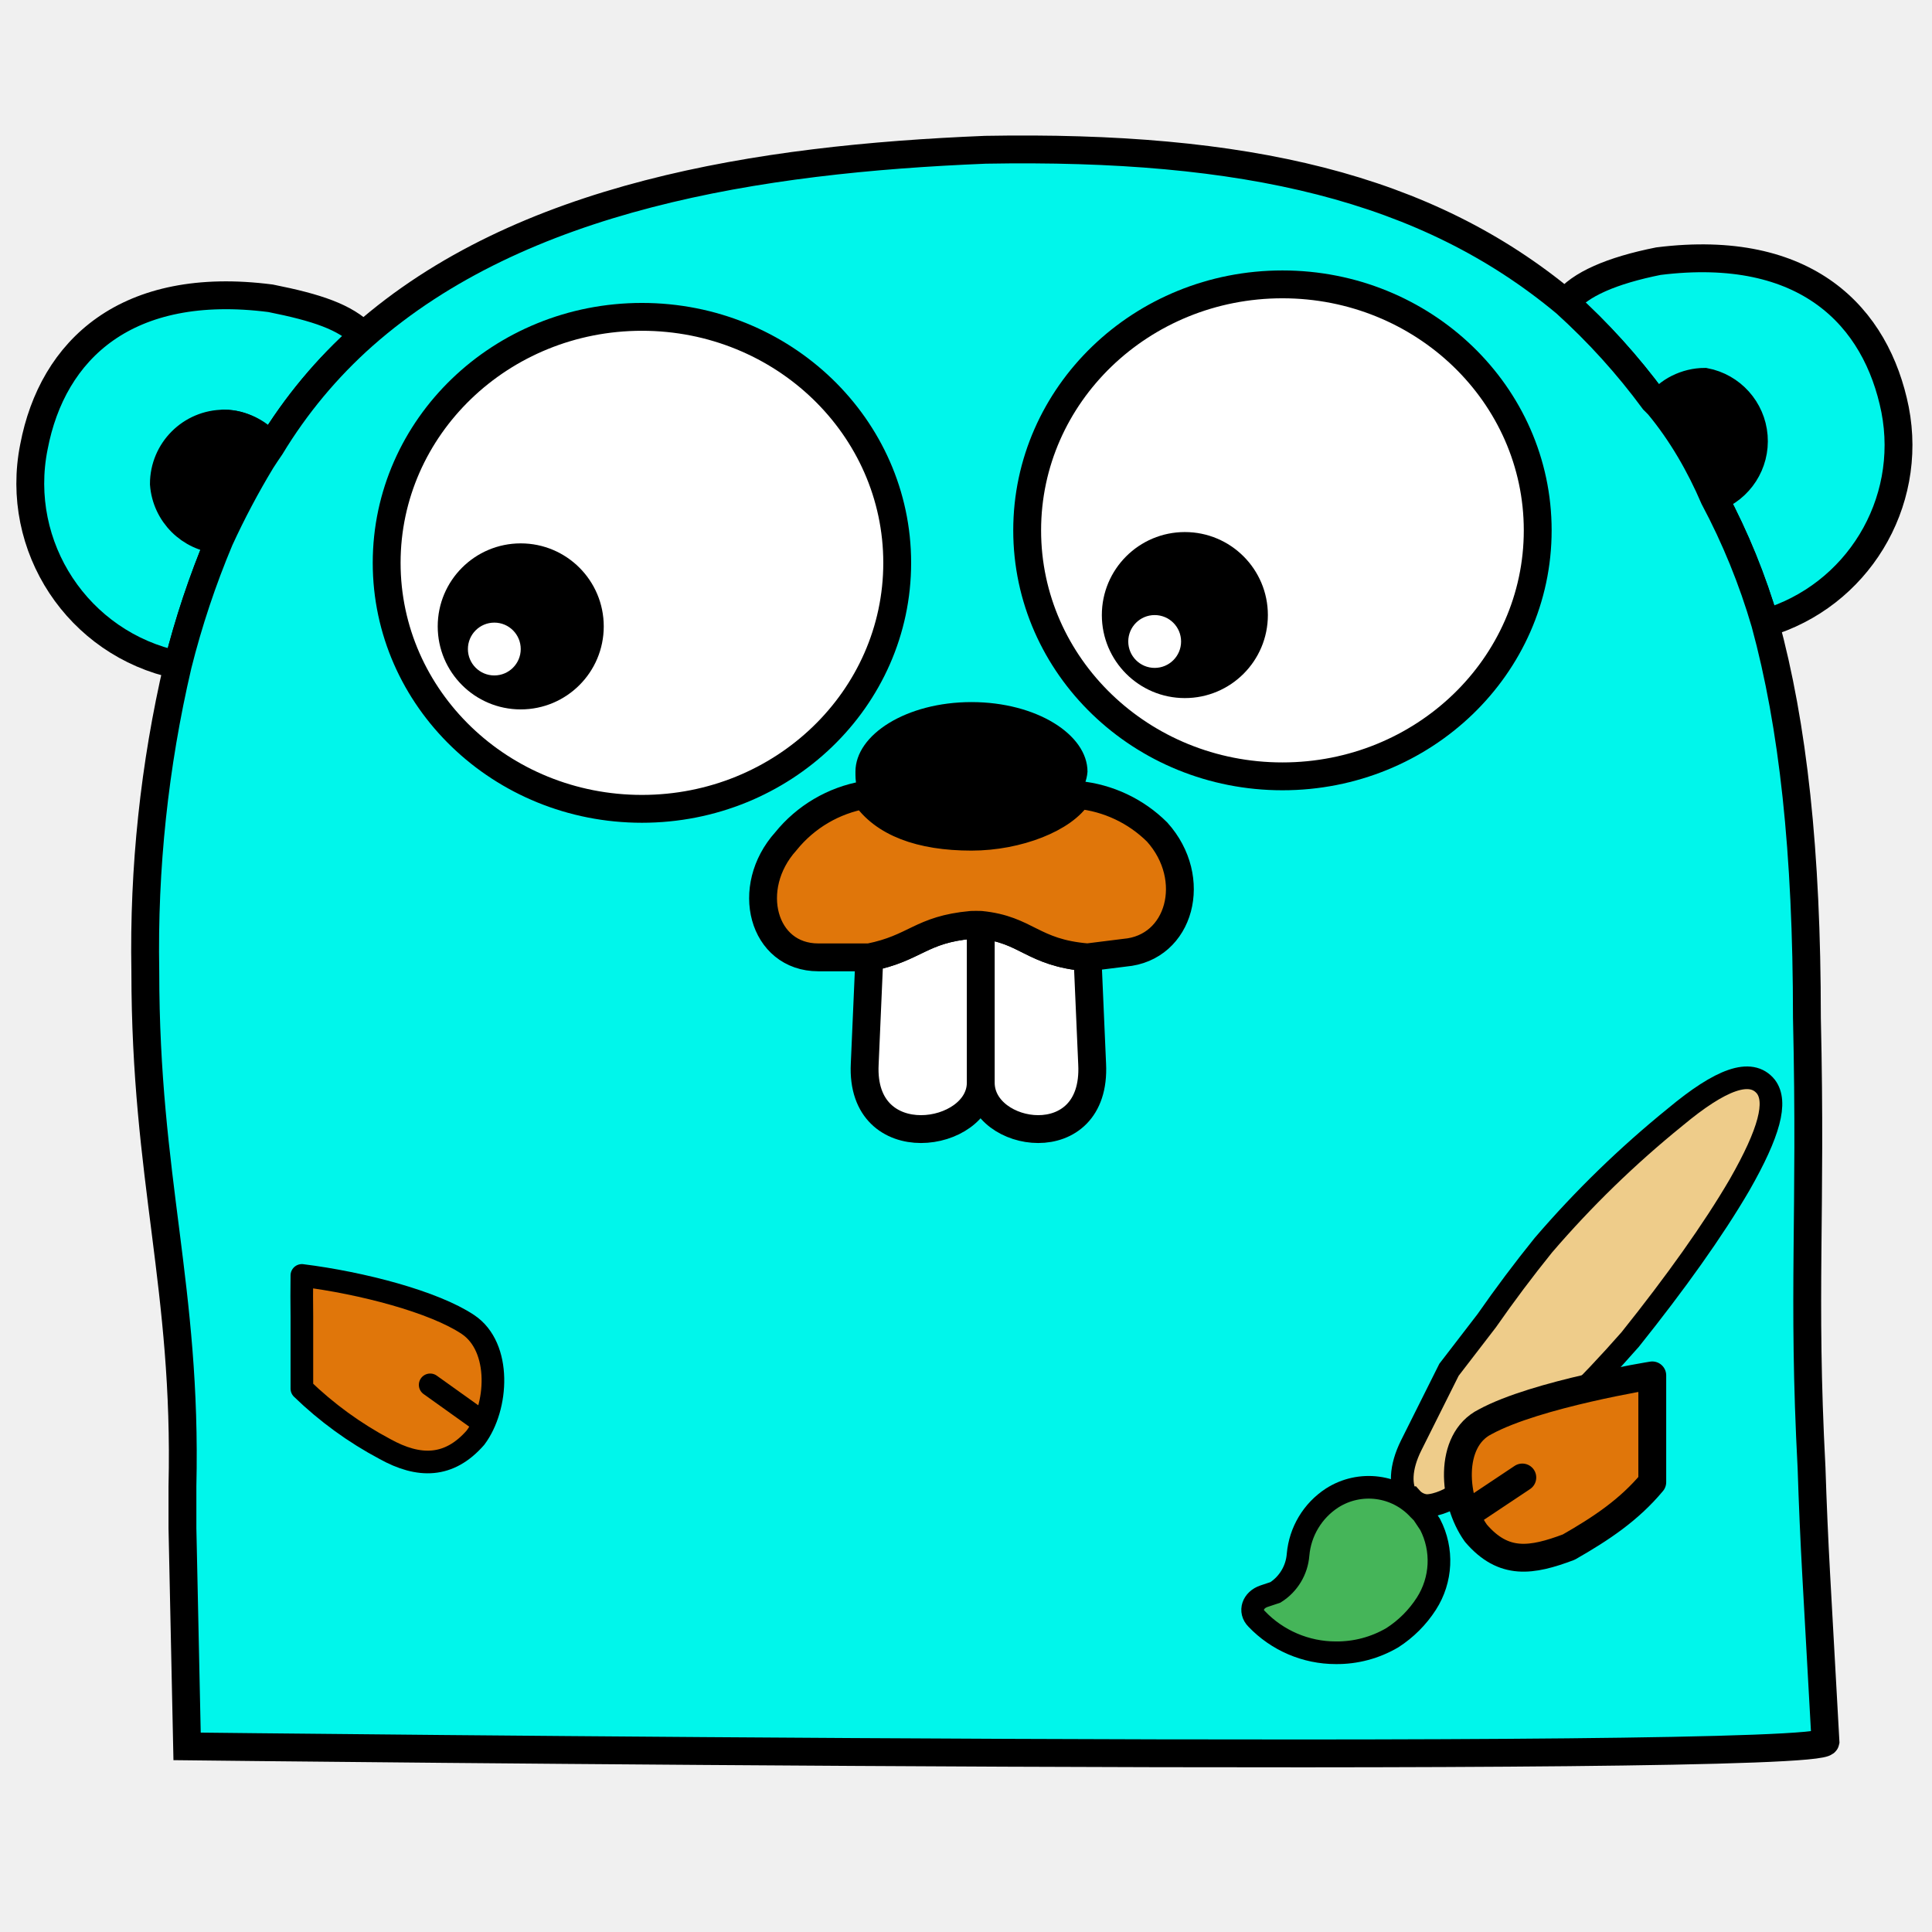
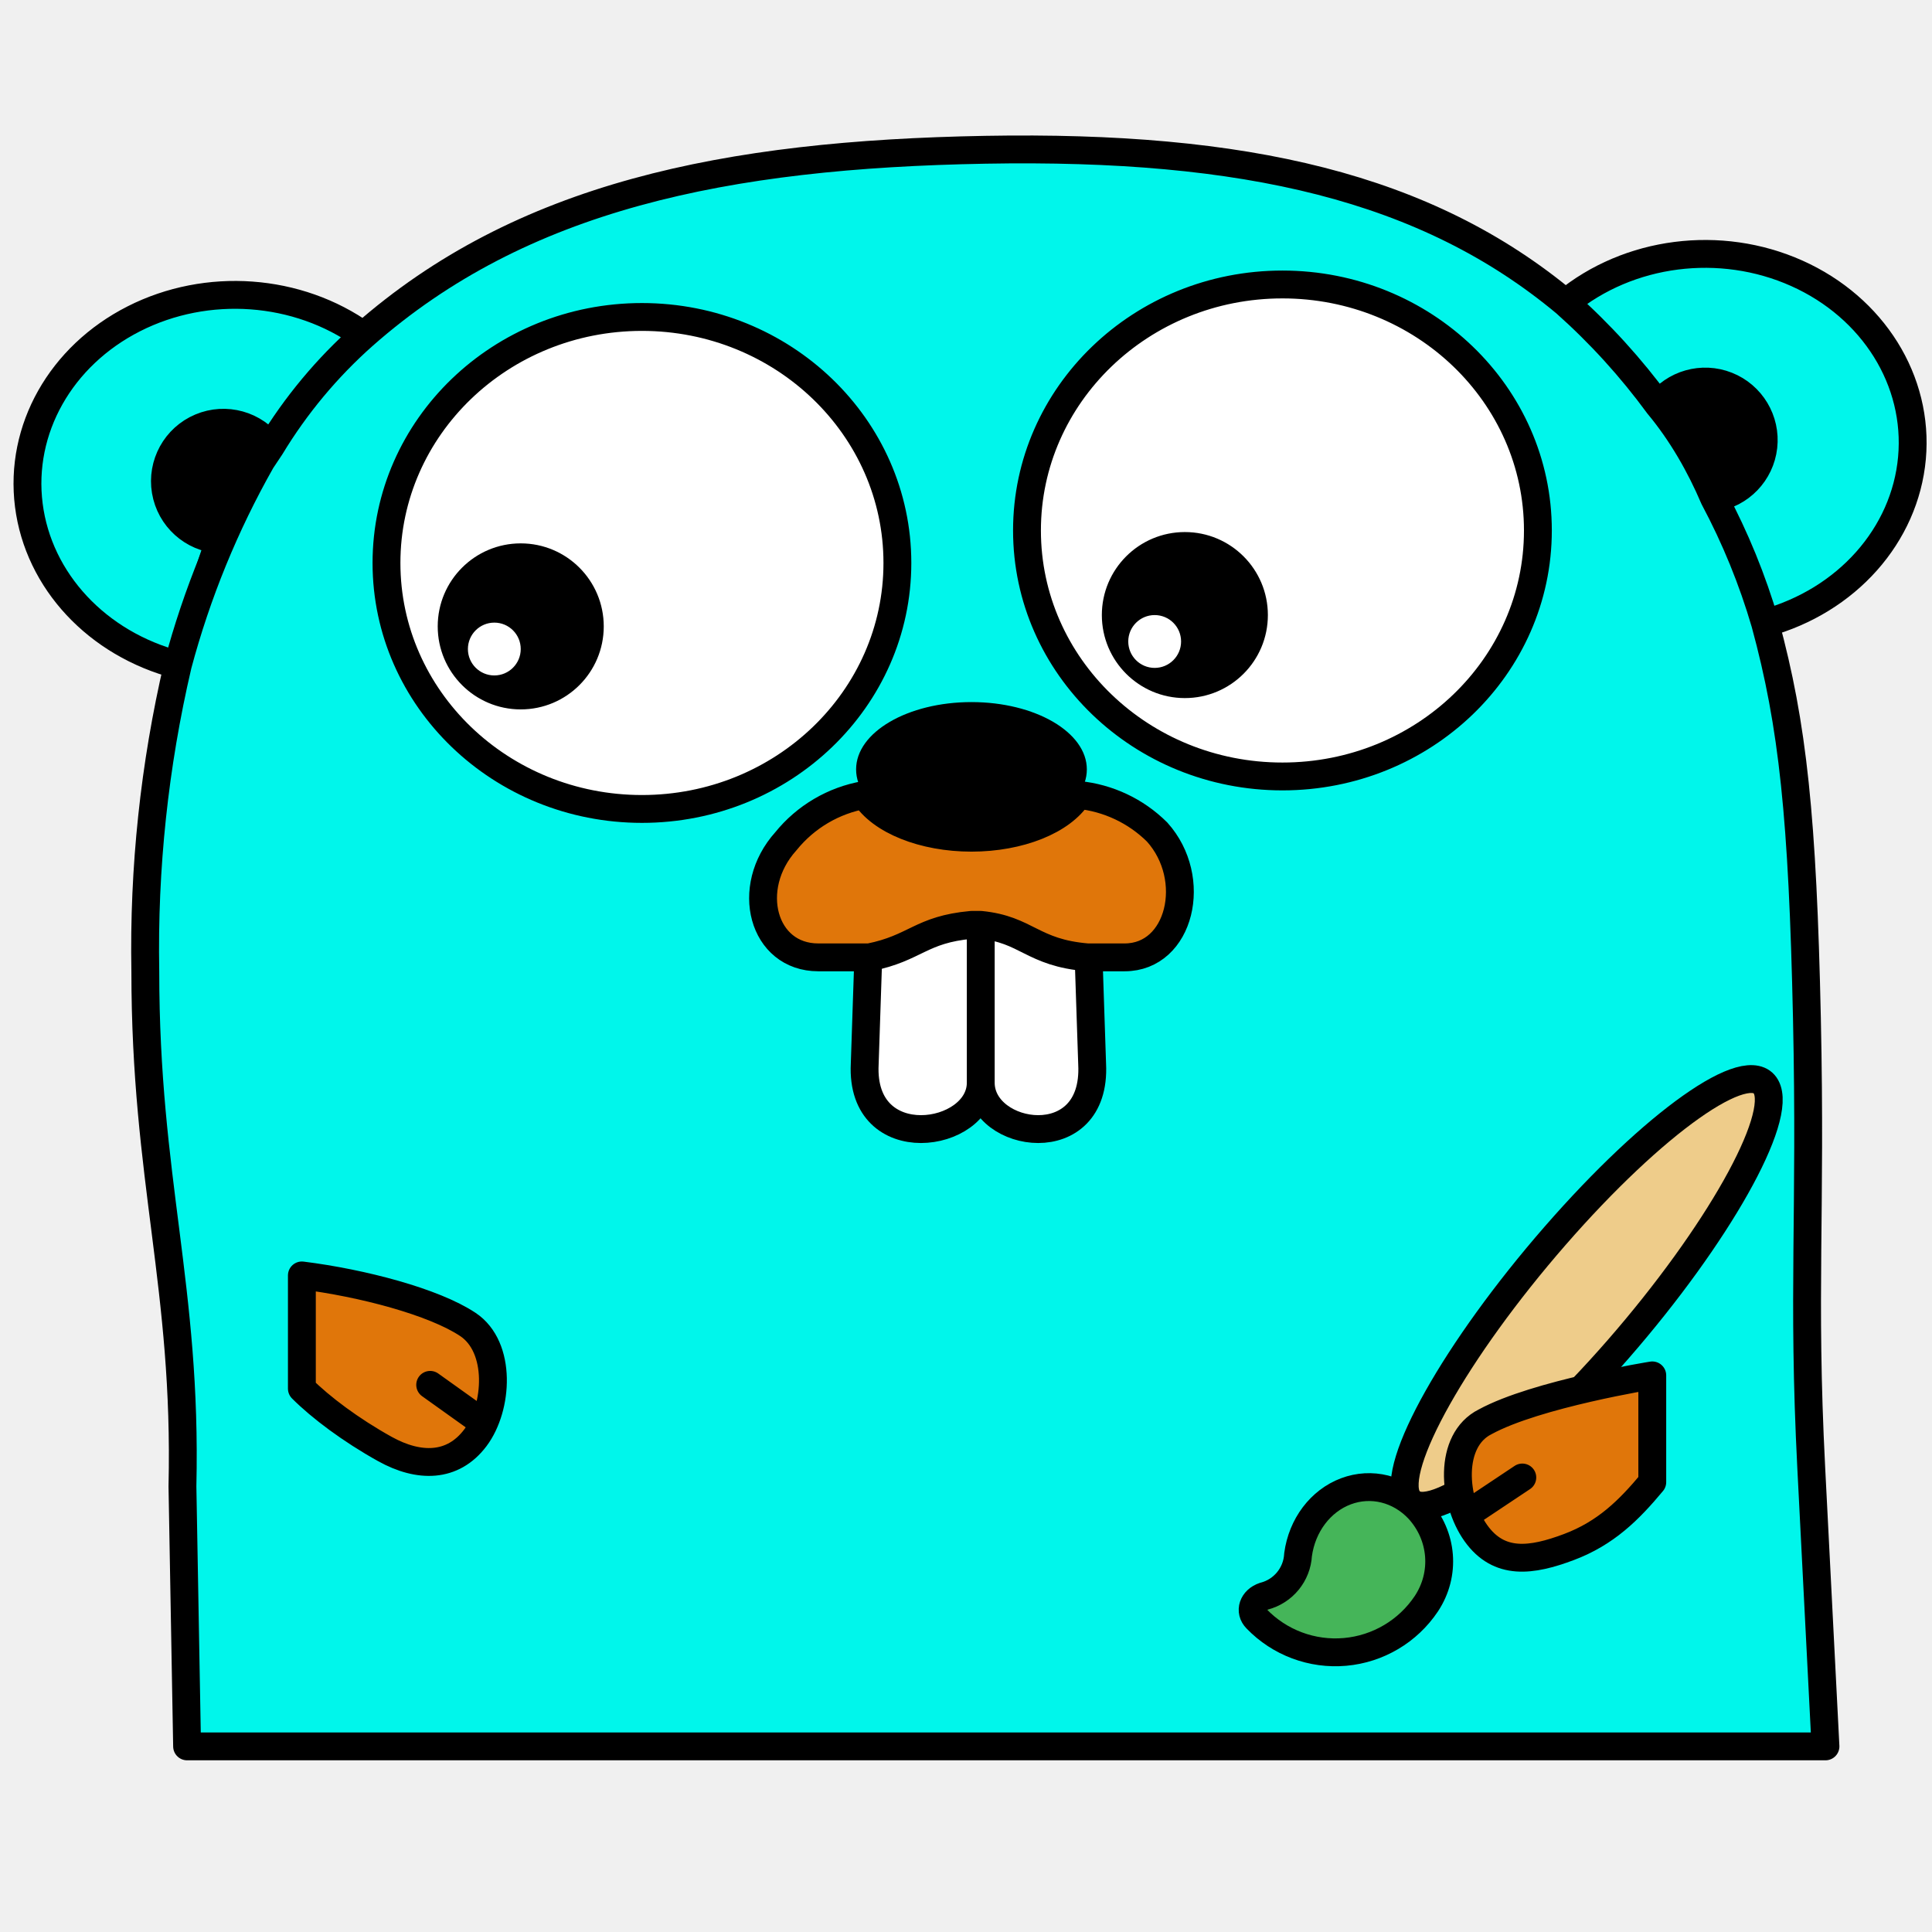
- <svg xmlns="http://www.w3.org/2000/svg" width="512" height="512">
-   <defs>
-     <style>.w{fill:#fff}#s{stroke:#000}*{stroke-width:6}</style>
-   </defs>
-   <g transform="translate(-7 36) scale(1.23)">
-     <path d="M41 75a13 13 0 0 1 13-13c4 0 7 2 10 5a104 104 0 0 1 20-24c-4-4-10-6-20-8-31-4-47 11-51 32a40 40 0 0 0 31 47 187 187 0 0 1 9-27 13 13 0 0 1-12-12z" id="s" fill="#00f6eb" />
-     <path d="M54 62a13 13 0 0 0-1 25 170 170 0 0 1 9-17l2-3a13 13 0 0 0-10-5z" id="s" />
-     <path d="M414 59c-4-20-19-36-51-32-10 2-17 5-20 9a141 141 0 0 1 19 21l1 1c2-3 6-5 10-5a13 13 0 0 1 2 25 141 141 0 0 1 11 27 40 40 0 0 0 28-46z" id="s" fill="#00f6eb" />
-     <path d="M386 66a13 13 0 0 0-13-13c-4 0-8 2-10 5a137 137 0 0 1 12 20 13 13 0 0 0 10-12z" />
-     <path d="m363 58-1-1a141 141 0 0 0-19-21C313 11 274 2 218 3 169 5 118 13 84 43a104 104 0 0 0-20 24 106 106 0 0 0-2 3 170 170 0 0 0-9 17 187 187 0 0 0-9 27 269 269 0 0 0-7 66c0 45 9 68 8 111v9l1 47s352 4 353-1l-2-36a991 991 0 0 1-1-23c-2-38 0-54-1-97 0-36-3-63-9-85a142 142 0 0 0-11-27c-3-7-7-14-12-20z" id="s" fill="#00f6eb" />
-     <ellipse cx="144" cy="92" rx="55" ry="53" id="s" class="w" />
-     <ellipse cx="282" cy="85" rx="55" ry="53" class="w" id="s" />
-     <path d="M215 170c-11 1-12 5-22 7l-1 23c-1 20 25 16 25 4v-34h-2zm2 34c0 12 25 16 24-4l-1-23c-12-1-13-6-23-7v33z" class="w" id="s" />
-     <path id="s" d="M255 150a28 28 0 0 0-17-8c-3 5-13 9-23 9-11 0-19-3-23-9a28 28 0 0 0-17 10c-9 10-5 25 7 25h11c10-2 11-6 22-7a33 33 0 0 1 2 0c10 1 11 6 23 7l8-1c12-1 16-16 7-26z" fill="#e0760a" />
-     <path d="M215 151c11 0 20-4 23-9a9 9 0 0 0 2-5c0-8-11-15-25-15s-25 7-25 15c0 2 0 4 2 5 4 5 13 9 23 9z" />
+ <svg xmlns="http://www.w3.org/2000/svg" viewBox="0 0 512 512" height="512" width="512">
+   <g style="stroke:#000;stroke-width:7.38;stroke-linecap:round;stroke-linejoin:round">
+     <path fill="#00f6eb" d="M96.33 88.88a55 50 0 10-49.2 87.33l11.07-33.21a15.5 15.5 0 1113.53-24.6zm343.16 18.46a15.5 15.5 0 1114.76 24.6l13.53 33.21a55 50 0 10-52.89-84.87z" />
+     <path fill="#00f6eb" d="M439.49 107.34a173.43 173.43 0 00-24.6-27.06C378 49.53 330 38.46 261.14 39.69S138.14 52 96.32 88.89a127.92 127.92 0 00-24.6 29.52l-2.46 3.69a230 230 0 00-22.14 54.12 330.87 330.87 0 00-8.61 81.18c0 55.35 11.07 83.64 9.84 136.53l1.23 68.88h434.19L480 389c-2.38-46.73 0-66.41-1.15-119.3s-3.69-77.49-11.07-104.55A174.66 174.66 0 00454.25 132c-3.69-8.67-8.61-17.28-14.76-24.66z" />
+     <path fill="#FFF" d="M170.12 84a27 26 0 000 130.38 27 26 0 000-130.38m169.74-8.61a27 26 0 000 130.38 27 26 0 000-130.38M230.39 245.1l-1.23 36.9c-1.23 24.6 30.75 19.68 30.75 4.92 0 14.76 30.75 19.68 29.52-4.92l-1.23-36.9zm29.52 41.82V245.1" />
+     <path fill="#eecc8a" d="M373 397a2 9 40 0095-109 2 9 40 00-95 109" />
+     <path fill="#45b559" d="M333 429c-2-2-1-5 2-6a12 12 0 009-11 19 21 0 0132-12 22 21 0 012 25 29 29 0 01-45 4z" />
+     <path fill="#e0760a" d="M306.65 220.5a34.44 34.44 0 00-20.91-9.84 30 17 0 01-56.58 0 34.44 34.44 90 00-20.91 12.3c-11.07 12.3-6.15 30.75 8.61 30.75h13.53c12.3-2.46 13.53-7.38 27.06-8.61l2.46 0c12.3 1.23 13.53 7.38 28.29 8.61h9.84c14.76 0 19.68-20.91 8.61-33.21zM80 338c16 2 35 7 44 13s8 22 2 30-15 8-24 3-17-11-22-16zm34 29 14 10m309.87-12.51s-30.75 4.92-44.28 12.3c-9.84 4.92-8.61 20.91-2.46 29.52s14.76 7.38 24.6 3.69 15.99-9.84 22.14-17.22zm-49.2 36.9 14.76-9.84" />
  </g>
-   <path d="M80 338c16 2 35 7 44 13s8 22 2 30c-7 8-15 8-24 3a97 97 0 0 1-22-16v-19a405 405 0 0 1 0-11z" id="s" style="fill:#e0760a;stroke-linecap:round;stroke-linejoin:round" />
-   <path d="m128 377-14-10" id="s" style="stroke-linecap:round;stroke-linejoin:round" />
-   <circle fill="#000" cx="138" cy="166" r="22" />
-   <circle fill="#000" cx="314" cy="163" r="22" />
-   <circle class="w" cx="131" cy="172" r="7" />
-   <circle class="w" cx="306" cy="170" r="7" />
-   <path id="s" fill="#eecc8a" d="M378 399a6 6 0 0 1-4-2 6 6 0 0 1-1 0c-2-3-2-8 1-14l10-20 10-13a353 353 0 0 1 15-20 270 270 0 0 1 35-34c12-10 20-13 24-8 3 4 1 12-7 26-7 12-17 26-29 41a339 339 0 0 1-17 18 238 238 0 0 1-12 11 100 100 0 0 1-17 12c-1 1-5 3-8 3z" />
-   <g id="s" style="fill:#e0760a;stroke-linecap:round;stroke-linejoin:round">
-     <path d="M369 263s-25 4-36 10c-8 4-7 17-2 24 6 7 12 6 20 3 7-4 13-8 18-14v-23z" fill="#e0760a" transform="translate(-16 41) scale(1.23)" />
-     <path d="m329 293 12-8" fill="#e0760a" transform="translate(-16 41) scale(1.23)" />
-   </g>
-   <path id="s" fill="#45b559" d="M354 438a29 29 0 0 1-21-9c-2-2-1-5 2-6l3-1a13 13 0 0 0 6-10 20 20 0 0 1 9-15 18 18 0 0 1 23 3l1 1 2 3a21 21 0 0 1-1 21 30 30 0 0 1-9 9 29 29 0 0 1-15 4z" />
+   <path d="M58.2 143a15.5 15.5 0 1113.53-24.6zm381.29-35.66a15.5 15.5 0 1114.76 24.6zM257.45 186.06a12 7 0 000 35.67 12 7 0 000-35.67M138 144a1 1 0 000 44 1 1 0 000-44m176-3a1 1 0 000 44 1 1 0 000-44M131 165a1 1 0 010 14 1 1 0 010-14m175-2a1 1 0 010 14 1 1 0 010-14" />
</svg>
